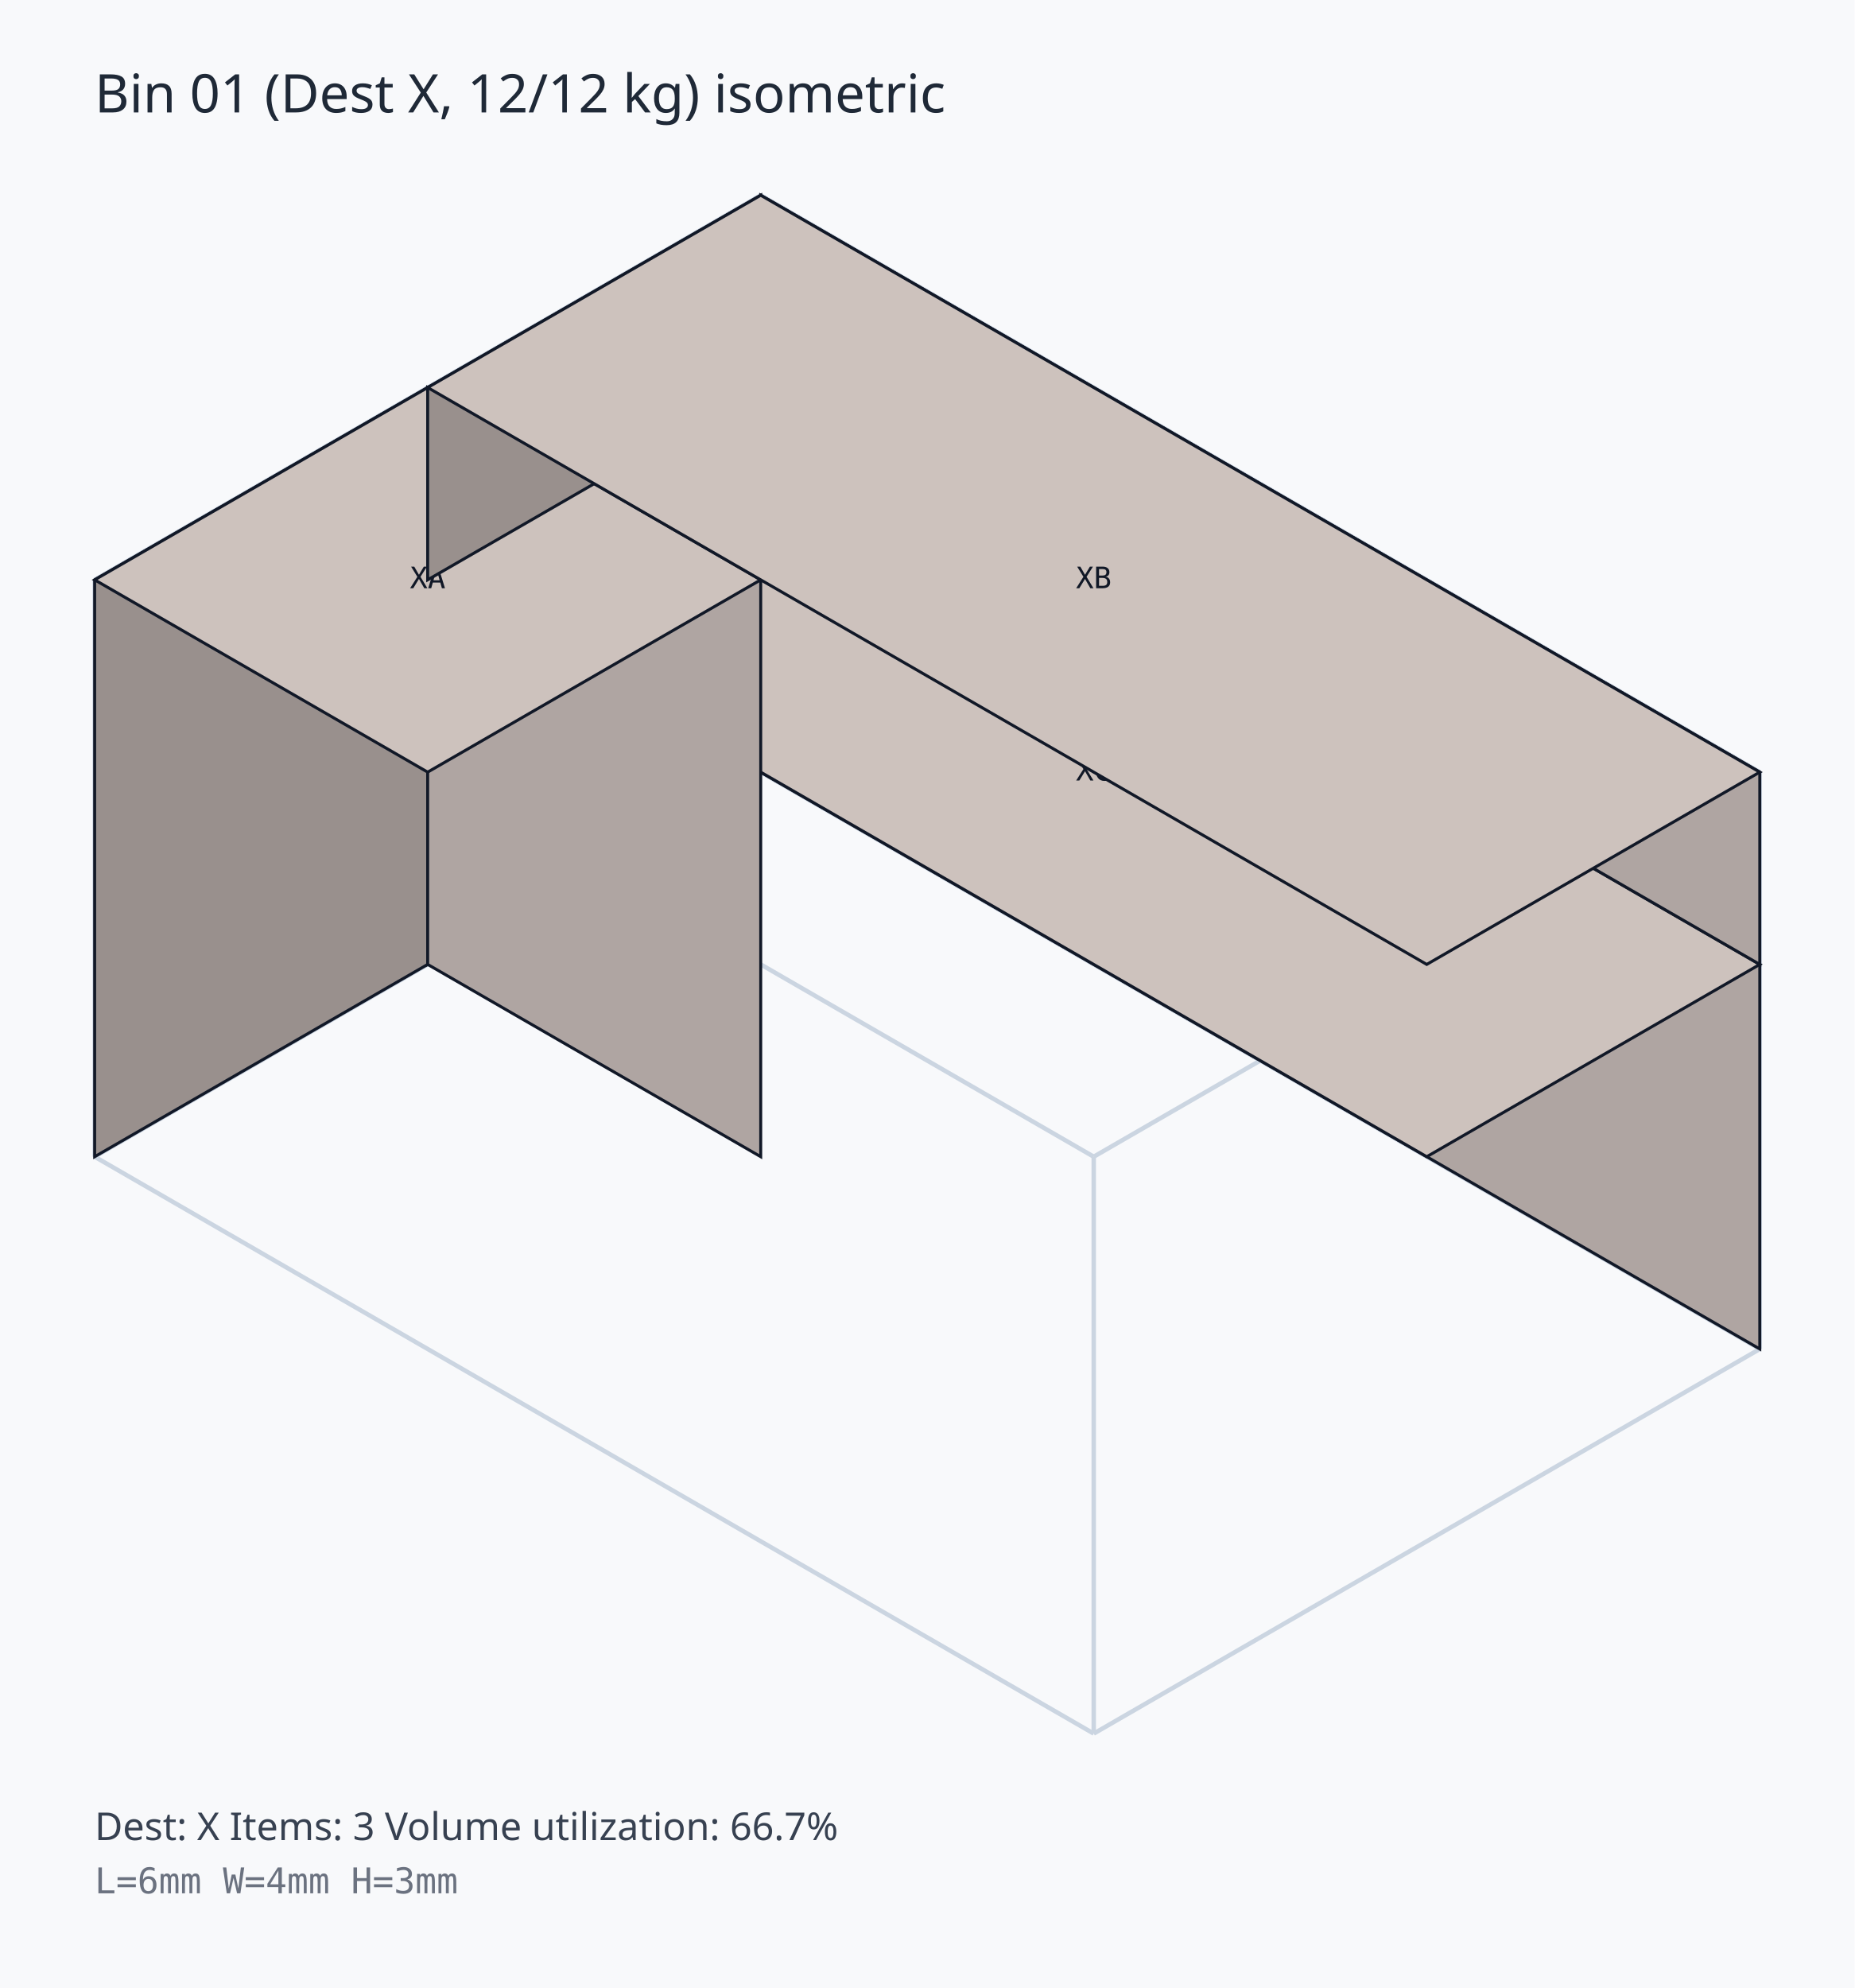
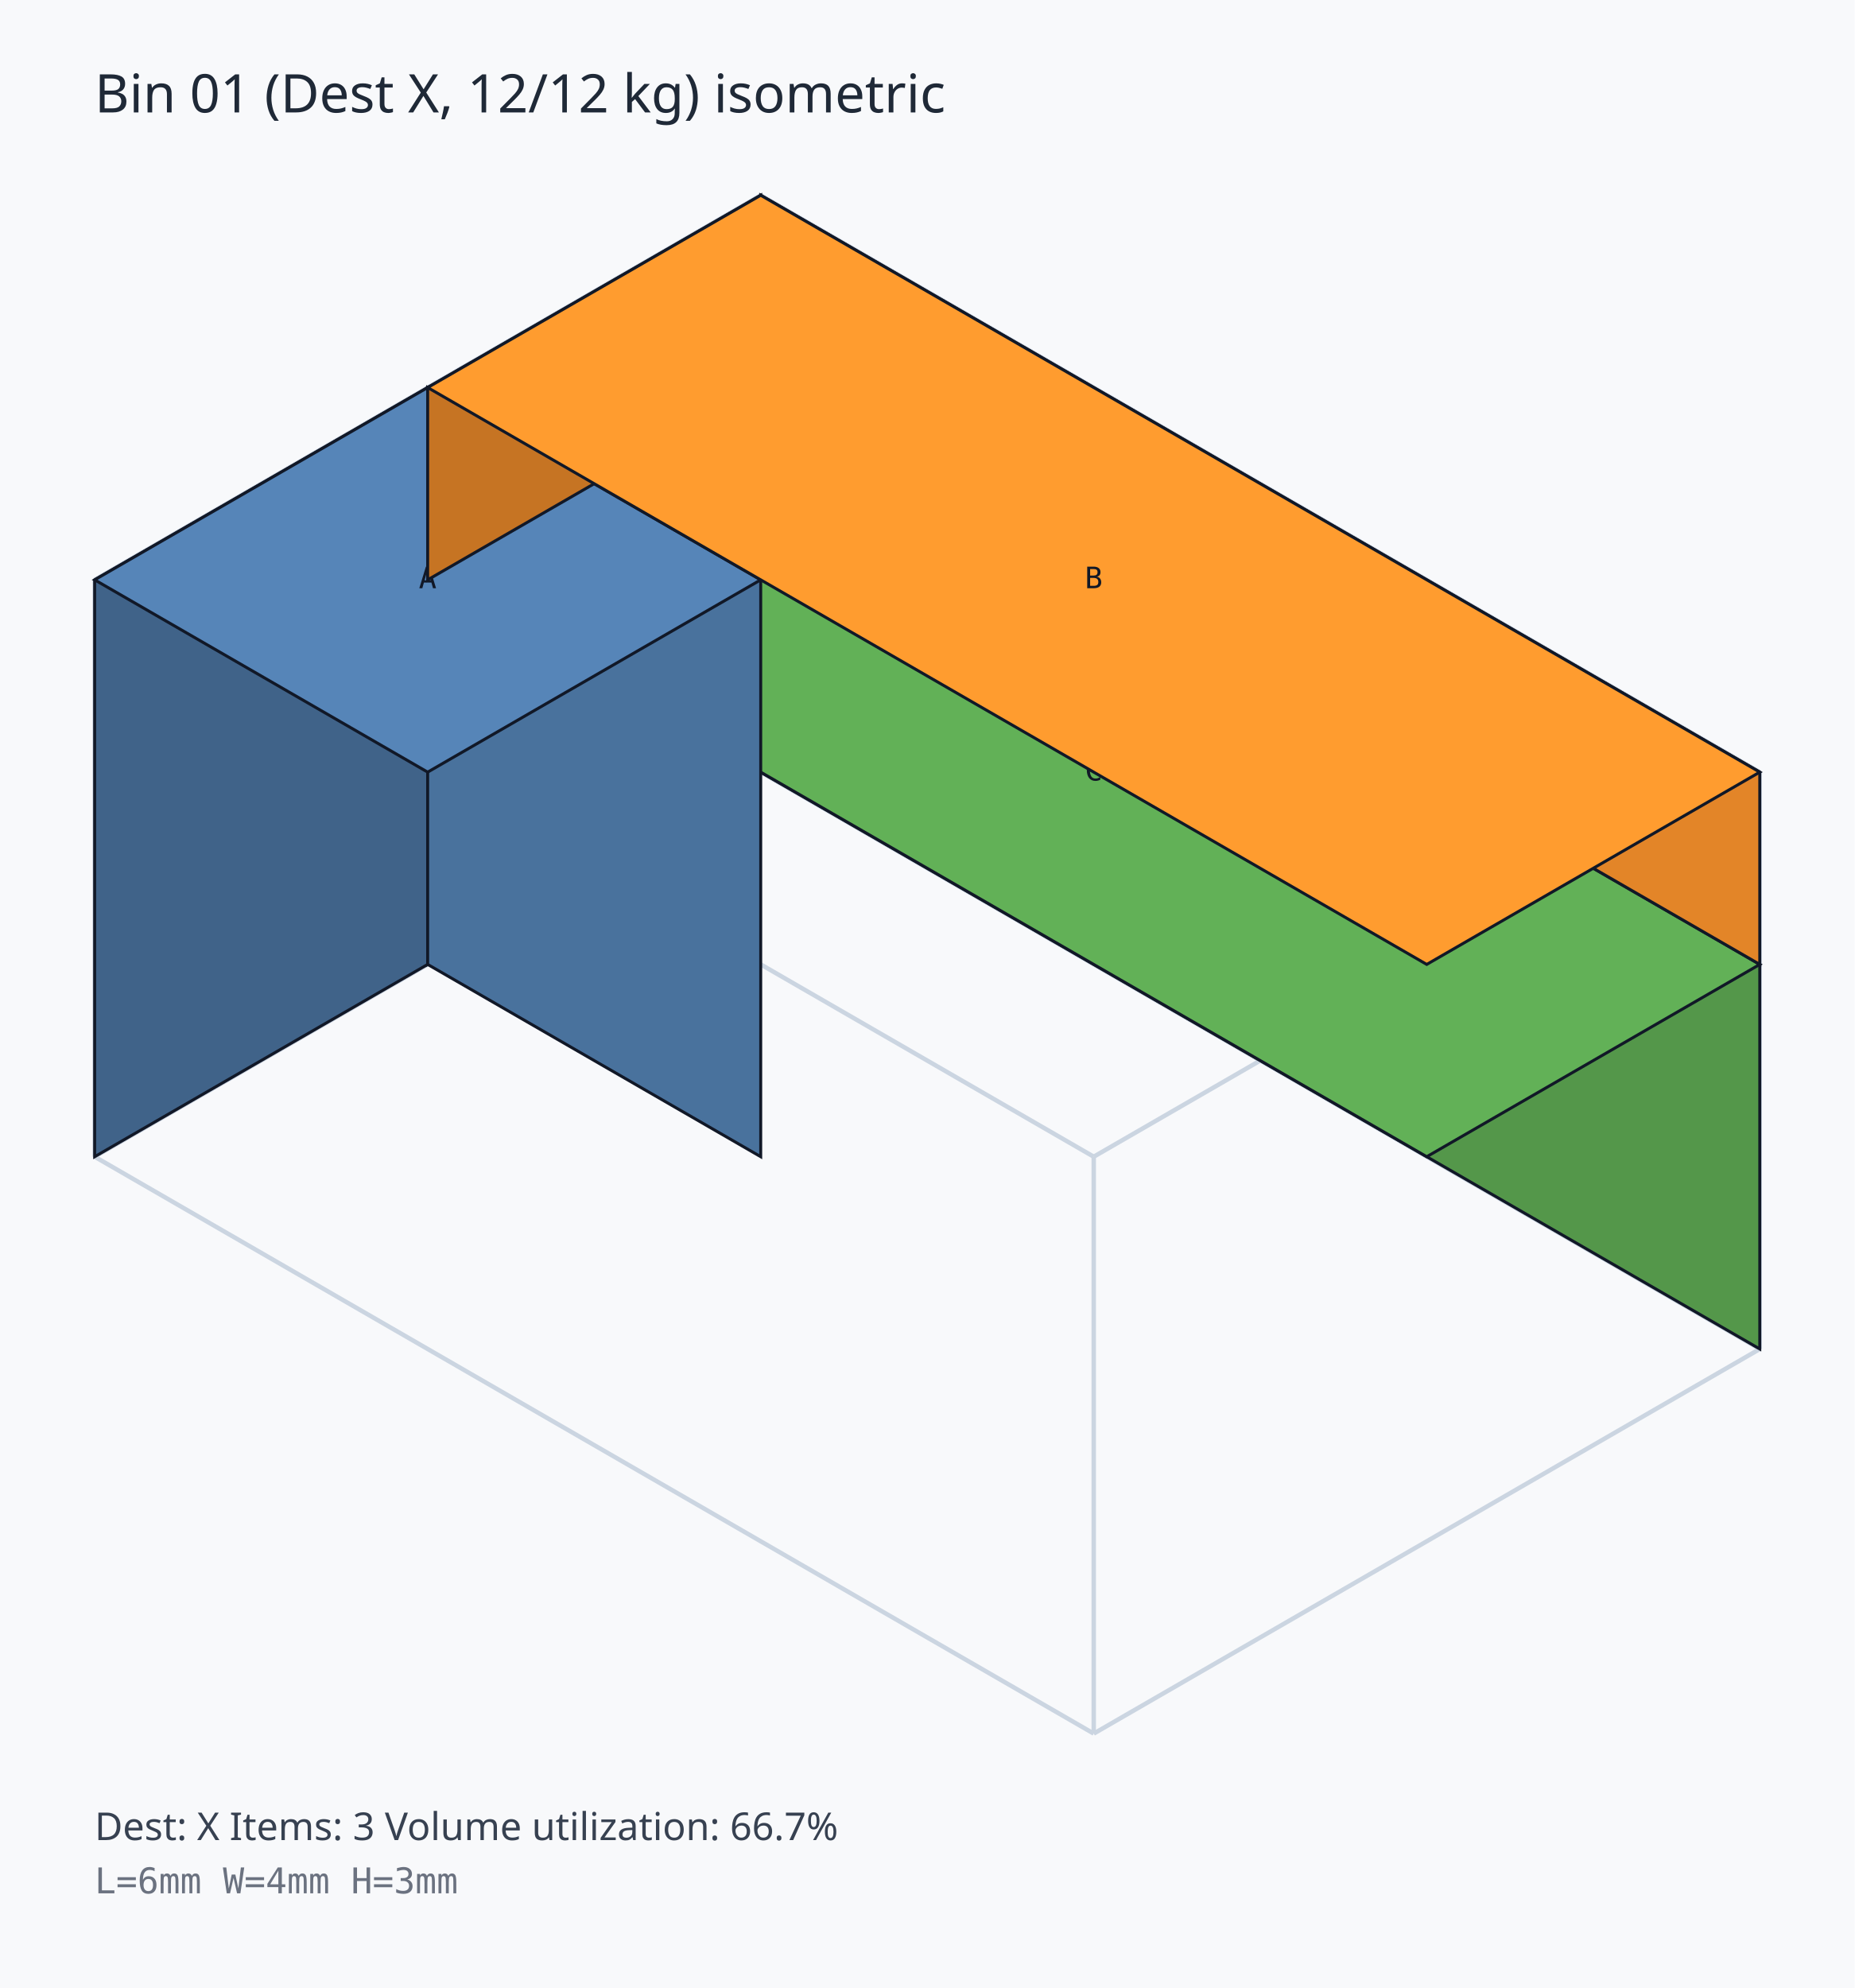
<svg xmlns="http://www.w3.org/2000/svg" width="627" height="672" viewBox="0 0 627 672">
  <rect x="0" y="0" width="100%" height="100%" fill="#F8F9FB" />
  <text x="32" y="38" font-size="18" font-family="Segoe UI, sans-serif" fill="#1F2937">Bin 01 (Dest X, 12/12 kg) isometric</text>
  <line x1="257.17" y1="261.00" x2="594.92" y2="456.00" stroke="#CBD5E1" stroke-width="1.5" />
  <line x1="257.17" y1="261.00" x2="32.00" y2="391.00" stroke="#CBD5E1" stroke-width="1.5" />
  <line x1="257.17" y1="261.00" x2="257.17" y2="66.00" stroke="#CBD5E1" stroke-width="1.5" />
  <line x1="594.92" y1="456.00" x2="369.75" y2="586.00" stroke="#CBD5E1" stroke-width="1.5" />
  <line x1="594.92" y1="456.00" x2="594.92" y2="261.00" stroke="#CBD5E1" stroke-width="1.5" />
  <line x1="32.00" y1="391.00" x2="369.75" y2="586.00" stroke="#CBD5E1" stroke-width="1.5" />
  <line x1="32.00" y1="391.00" x2="32.00" y2="196.00" stroke="#CBD5E1" stroke-width="1.5" />
  <line x1="369.75" y1="586.00" x2="369.75" y2="391.00" stroke="#CBD5E1" stroke-width="1.5" />
  <line x1="257.17" y1="66.00" x2="594.92" y2="261.00" stroke="#CBD5E1" stroke-width="1.5" />
  <line x1="257.17" y1="66.00" x2="32.00" y2="196.00" stroke="#CBD5E1" stroke-width="1.5" />
  <line x1="594.92" y1="261.00" x2="369.75" y2="391.00" stroke="#CBD5E1" stroke-width="1.5" />
  <line x1="32.00" y1="196.00" x2="369.75" y2="391.00" stroke="#CBD5E1" stroke-width="1.5" />
-   <polygon points="257.17,261.00 144.58,326.00 144.58,196.00 257.17,131.00" fill="#99908D" stroke="#111827" stroke-width="1" />
-   <polygon points="257.17,261.00 594.92,456.00 594.92,326.00 257.17,131.00" fill="#AFA5A2" stroke="#111827" stroke-width="1" />
-   <polygon points="257.17,131.00 594.92,326.00 482.33,391.00 144.58,196.00" fill="#CDC2BD" stroke="#111827" stroke-width="1" />
-   <text x="369.75" y="261.00" text-anchor="middle" dominant-baseline="middle" font-size="10" font-family="Consolas, monospace" fill="#111827">XC</text>
-   <polygon points="144.58,326.00 32.00,391.00 32.00,196.00 144.58,131.00" fill="#99908D" stroke="#111827" stroke-width="1" />
-   <polygon points="144.58,326.00 257.17,391.00 257.17,196.00 144.58,131.00" fill="#AFA5A2" stroke="#111827" stroke-width="1" />
-   <polygon points="144.58,131.00 257.17,196.00 144.58,261.00 32.00,196.00" fill="#CDC2BD" stroke="#111827" stroke-width="1" />
-   <text x="144.58" y="196.00" text-anchor="middle" dominant-baseline="middle" font-size="10" font-family="Consolas, monospace" fill="#111827">XA</text>
-   <polygon points="257.17,131.00 144.58,196.00 144.58,131.00 257.17,66.00" fill="#99908D" stroke="#111827" stroke-width="1" />
-   <polygon points="257.17,131.00 594.92,326.00 594.92,261.00 257.17,66.00" fill="#AFA5A2" stroke="#111827" stroke-width="1" />
-   <polygon points="257.17,66.00 594.92,261.00 482.33,326.00 144.58,131.00" fill="#CDC2BD" stroke="#111827" stroke-width="1" />
-   <text x="369.75" y="196.00" text-anchor="middle" dominant-baseline="middle" font-size="10" font-family="Consolas, monospace" fill="#111827">XB</text>
+   <polygon points="257.17,261.00 144.58,326.00 144.58,196.00 257.17,131.00" fill="#498441" stroke="#111827" stroke-width="1" />
+   <polygon points="257.17,261.00 594.92,456.00 594.92,326.00 257.17,131.00" fill="#54974A" stroke="#111827" stroke-width="1" />
+   <polygon points="257.17,131.00 594.92,326.00 482.33,391.00 144.58,196.00" fill="#62B157" stroke="#111827" stroke-width="1" />
+   <text x="369.75" y="261.00" text-anchor="middle" dominant-baseline="middle" font-size="10" font-family="Consolas, monospace" fill="#111827">C</text>
+   <polygon points="144.58,326.00 32.00,391.00 32.00,196.00 144.58,131.00" fill="#406389" stroke="#111827" stroke-width="1" />
+   <polygon points="144.58,326.00 257.17,391.00 257.17,196.00 144.58,131.00" fill="#49729D" stroke="#111827" stroke-width="1" />
+   <polygon points="144.58,131.00 257.17,196.00 144.58,261.00 32.00,196.00" fill="#5685B8" stroke="#111827" stroke-width="1" />
+   <text x="144.58" y="196.00" text-anchor="middle" dominant-baseline="middle" font-size="10" font-family="Consolas, monospace" fill="#111827">A</text>
+   <polygon points="257.17,131.00 144.58,196.00 144.58,131.00 257.17,66.00" fill="#C67423" stroke="#111827" stroke-width="1" />
+   <polygon points="257.17,131.00 594.92,326.00 594.92,261.00 257.17,66.00" fill="#E38528" stroke="#111827" stroke-width="1" />
+   <polygon points="257.17,66.00 594.92,261.00 482.33,326.00 144.58,131.00" fill="#FF9C2F" stroke="#111827" stroke-width="1" />
+   <text x="369.75" y="196.00" text-anchor="middle" dominant-baseline="middle" font-size="10" font-family="Consolas, monospace" fill="#111827">B</text>
  <text x="32" y="622" font-size="13" font-family="Segoe UI, sans-serif" fill="#374151">Dest: X  Items: 3  Volume utilization: 66.7%</text>
  <text x="32" y="640" font-size="12" font-family="Consolas, monospace" fill="#6B7280">L=6mm W=4mm H=3mm</text>
</svg>
